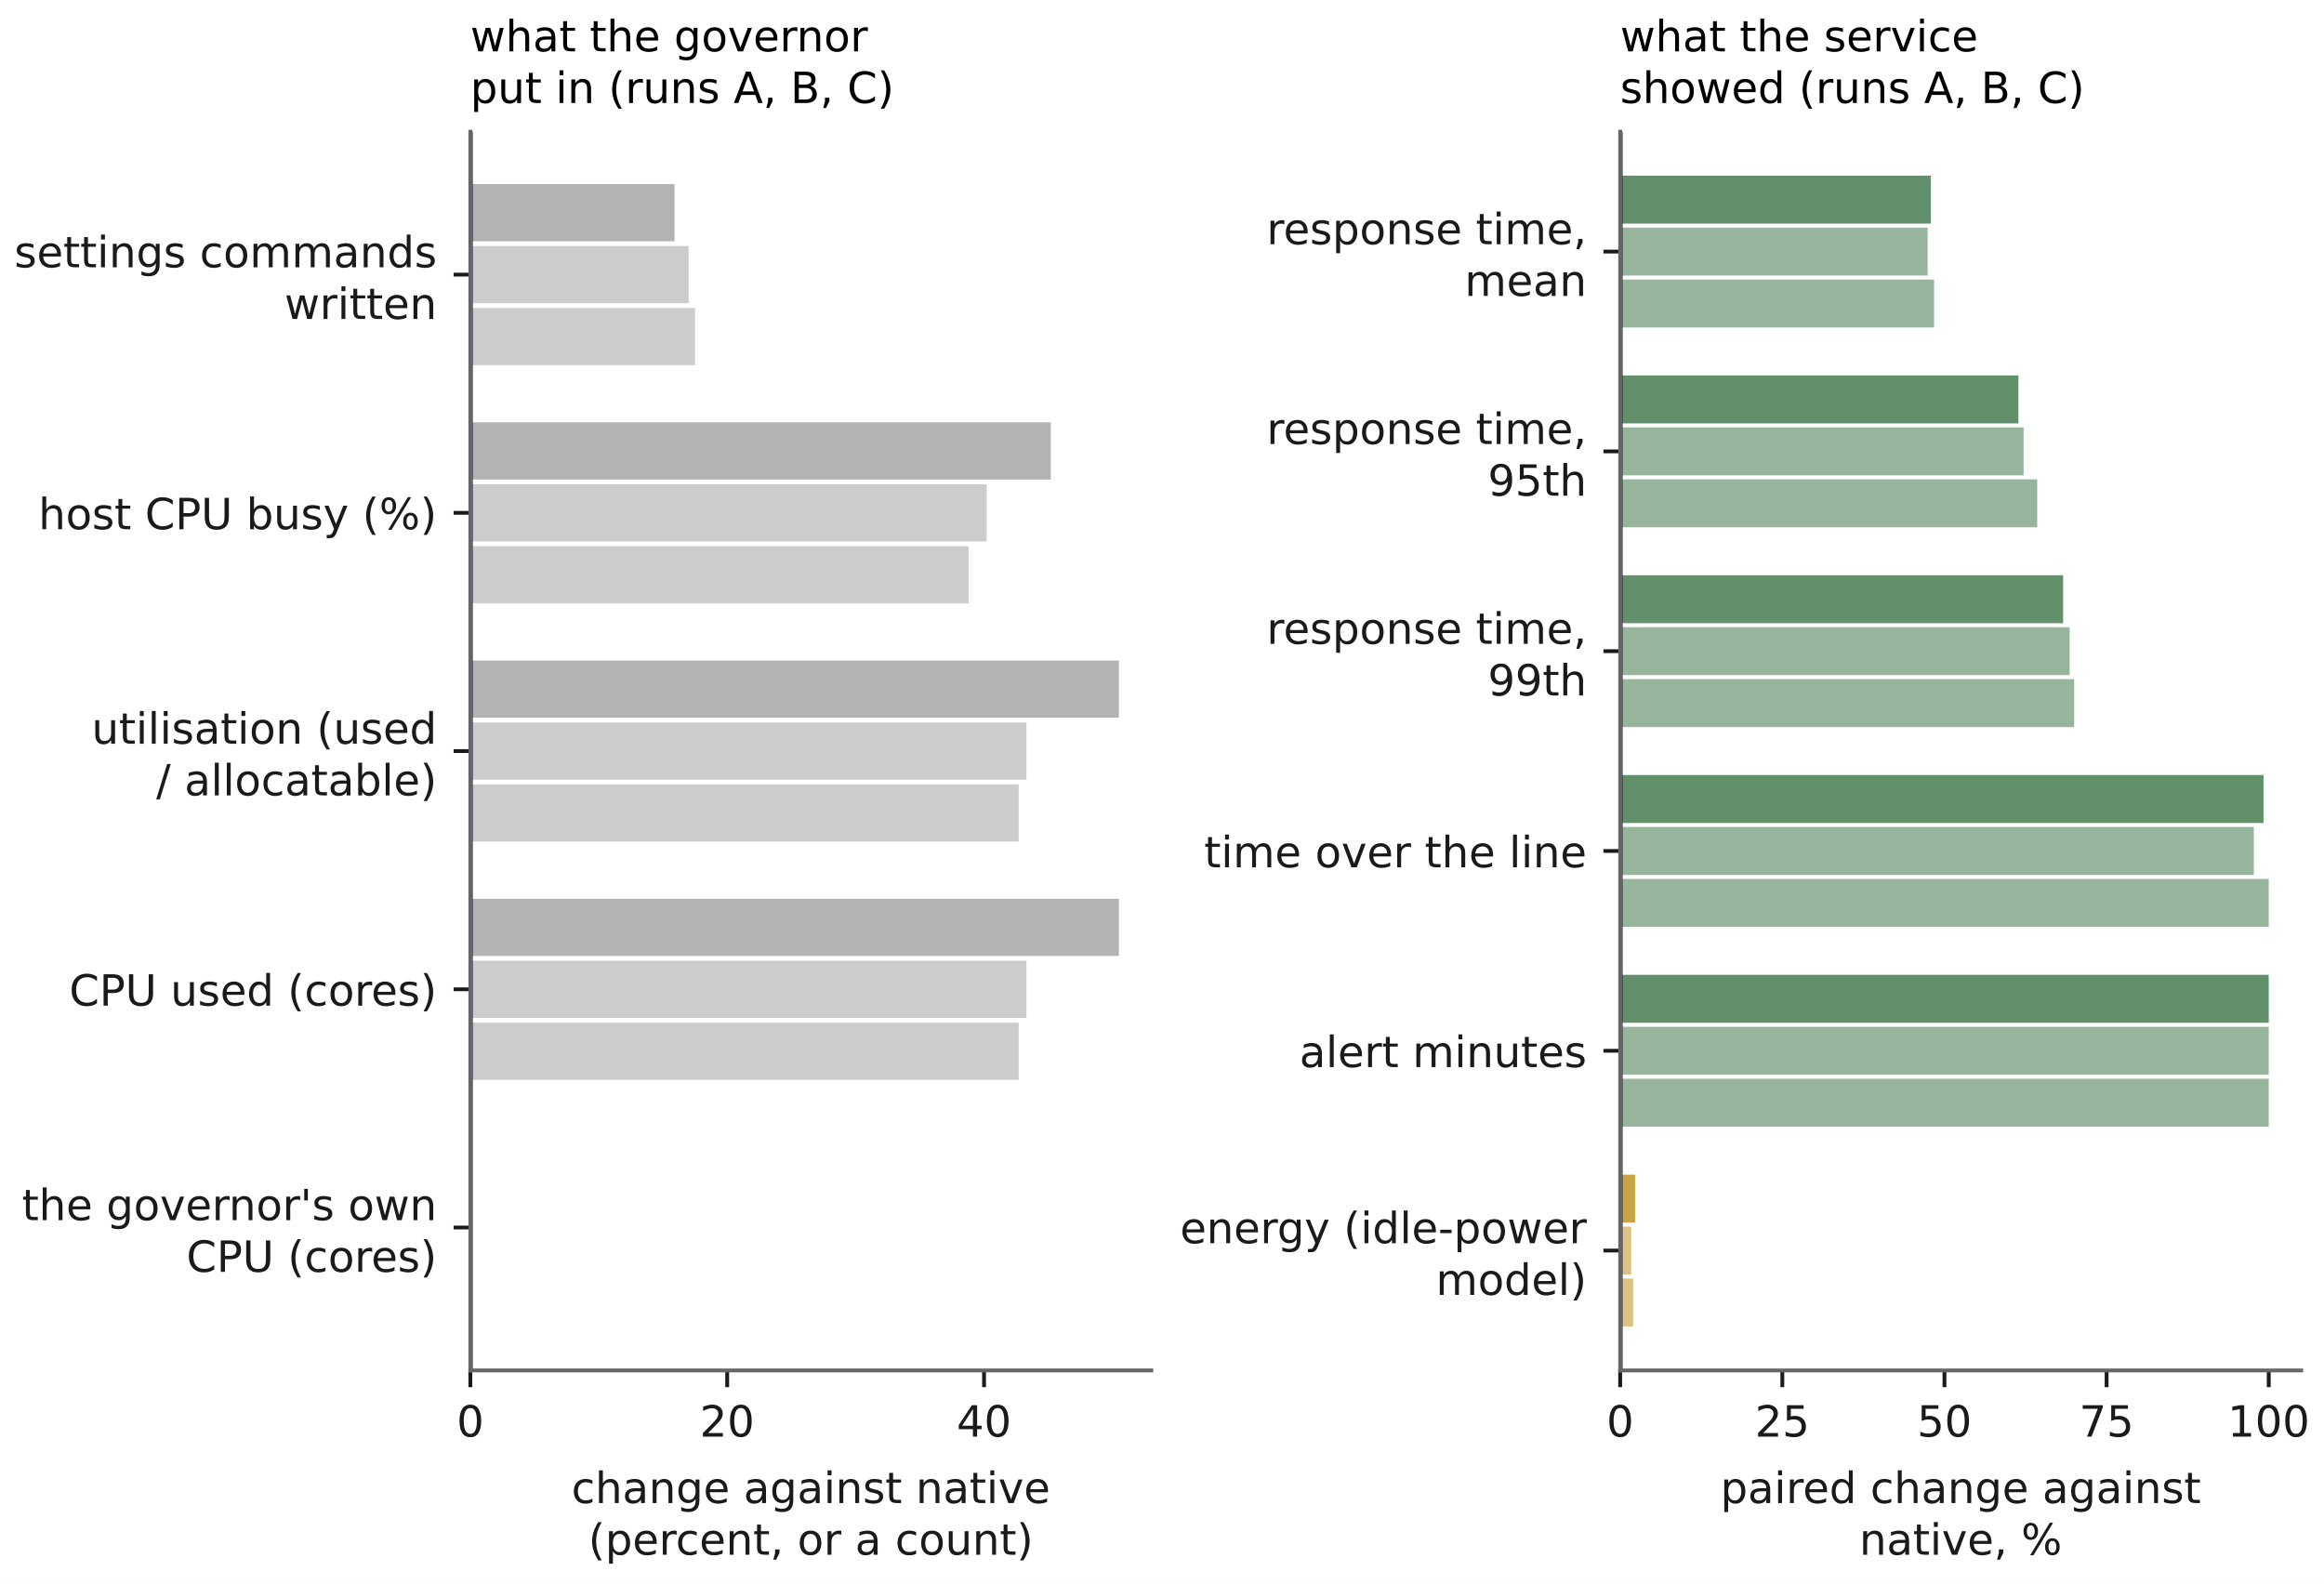
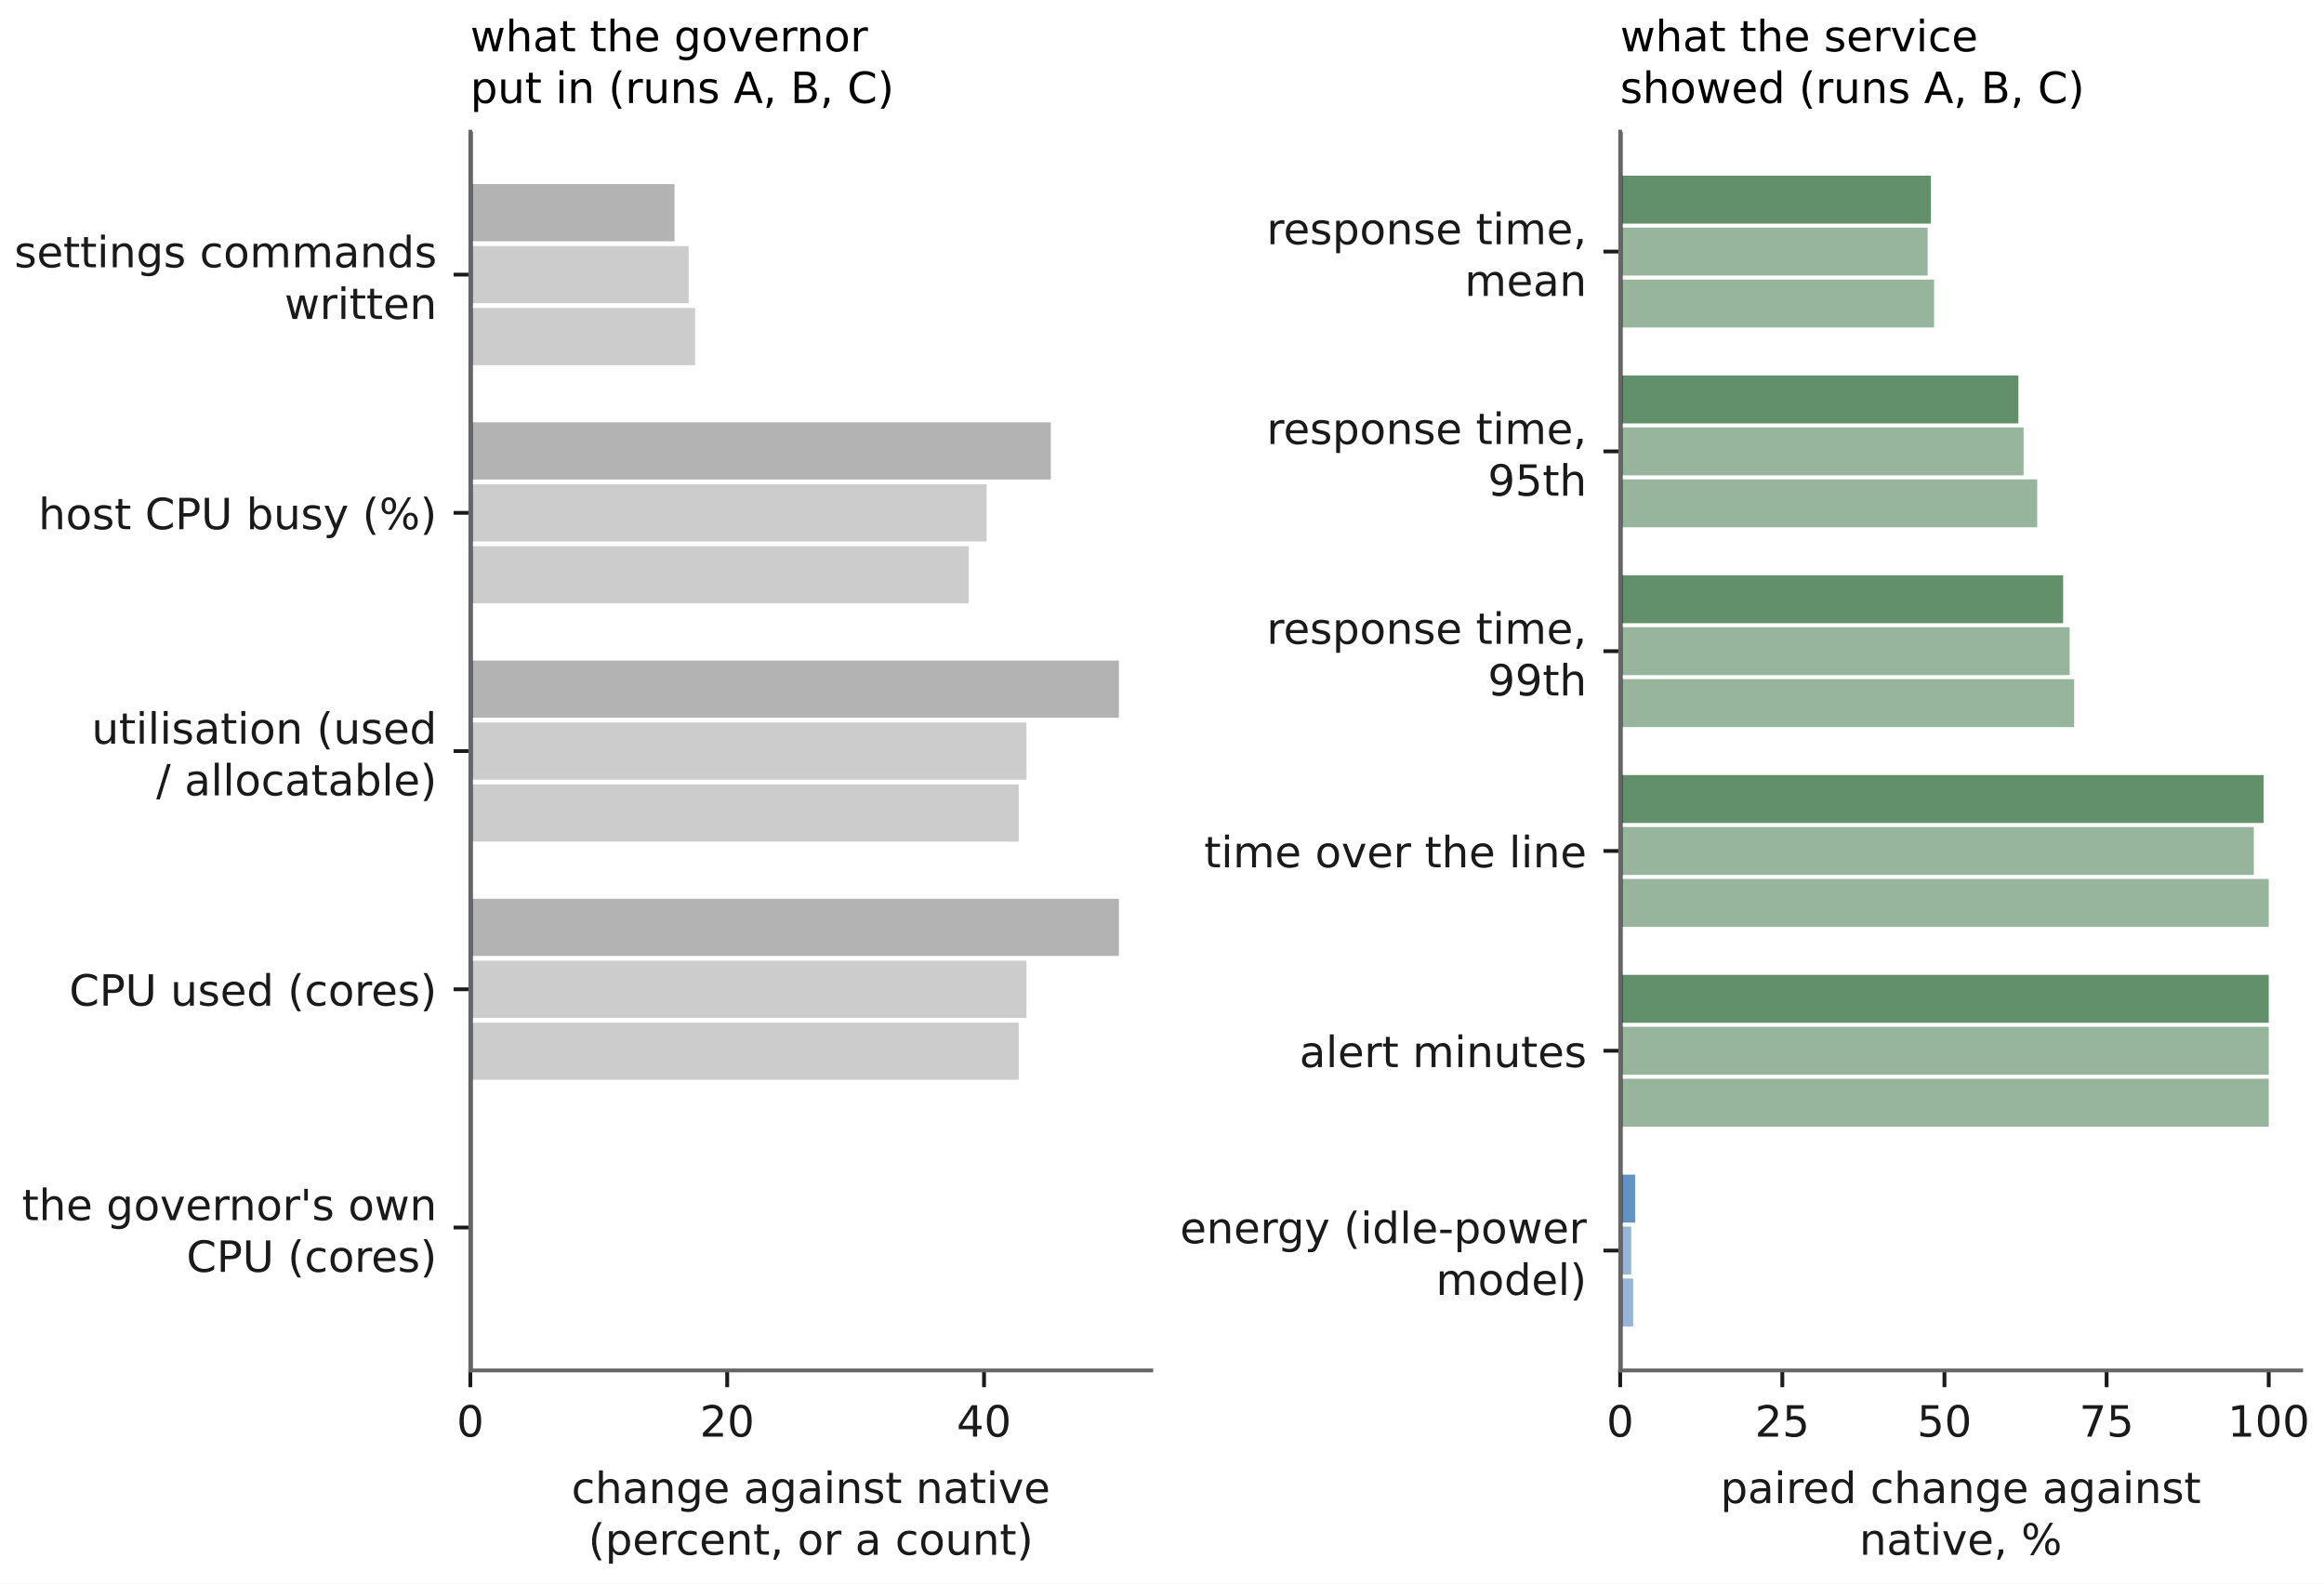
<svg xmlns="http://www.w3.org/2000/svg" xmlns:xlink="http://www.w3.org/1999/xlink" width="486pt" height="331.2pt" viewBox="0 0 486 331.2" version="1.1">
  <defs>
    <style type="text/css">*{stroke-linejoin: round; stroke-linecap: butt}</style>
  </defs>
  <g id="figure_1">
    <g id="patch_1">
      <path d="M 0 331.2  L 486 331.2  L 486 0  L 0 0  z " style="fill: #ffffff" />
    </g>
    <g id="axes_1">
      <g id="patch_2">
        <path d="M 98.359 286.595  L 240.765 286.595  L 240.765 27.542  L 98.359 27.542  z " style="fill: #ffffff" />
      </g>
      <g id="patch_3">
        <path d="M 98.359 249.73  L 98.381 249.73  L 98.381 237.773  L 98.359 237.773  z " clip-path="url(#p665d9033e2)" style="fill: #9a9a9a; opacity: 0.75" />
      </g>
      <g id="patch_4">
        <path d="M 98.359 262.682  L 98.38 262.682  L 98.38 250.726  L 98.359 250.726  z " clip-path="url(#p665d9033e2)" style="fill: #9a9a9a; opacity: 0.5" />
      </g>
      <g id="patch_5">
        <path d="M 98.359 275.635  L 98.379 275.635  L 98.379 263.679  L 98.359 263.679  z " clip-path="url(#p665d9033e2)" style="fill: #9a9a9a; opacity: 0.5" />
      </g>
      <g id="patch_6">
        <path d="M 98.359 199.912  L 233.984 199.912  L 233.984 187.956  L 98.359 187.956  z " clip-path="url(#p665d9033e2)" style="fill: #9a9a9a; opacity: 0.75" />
      </g>
      <g id="patch_7">
        <path d="M 98.359 212.864  L 214.648 212.864  L 214.648 200.908  L 98.359 200.908  z " clip-path="url(#p665d9033e2)" style="fill: #9a9a9a; opacity: 0.5" />
      </g>
      <g id="patch_8">
        <path d="M 98.359 225.817  L 213.036 225.817  L 213.036 213.861  L 98.359 213.861  z " clip-path="url(#p665d9033e2)" style="fill: #9a9a9a; opacity: 0.5" />
      </g>
      <g id="patch_9">
        <path d="M 98.359 150.094  L 233.984 150.094  L 233.984 138.138  L 98.359 138.138  z " clip-path="url(#p665d9033e2)" style="fill: #9a9a9a; opacity: 0.75" />
      </g>
      <g id="patch_10">
        <path d="M 98.359 163.047  L 214.648 163.047  L 214.648 151.09  L 98.359 151.09  z " clip-path="url(#p665d9033e2)" style="fill: #9a9a9a; opacity: 0.5" />
      </g>
      <g id="patch_11">
        <path d="M 98.359 175.999  L 213.036 175.999  L 213.036 164.043  L 98.359 164.043  z " clip-path="url(#p665d9033e2)" style="fill: #9a9a9a; opacity: 0.5" />
      </g>
      <g id="patch_12">
        <path d="M 98.359 100.276  L 219.75 100.276  L 219.75 88.32  L 98.359 88.32  z " clip-path="url(#p665d9033e2)" style="fill: #9a9a9a; opacity: 0.75" />
      </g>
      <g id="patch_13">
        <path d="M 98.359 113.229  L 206.322 113.229  L 206.322 101.273  L 98.359 101.273  z " clip-path="url(#p665d9033e2)" style="fill: #9a9a9a; opacity: 0.5" />
      </g>
      <g id="patch_14">
        <path d="M 98.359 126.181  L 202.562 126.181  L 202.562 114.225  L 98.359 114.225  z " clip-path="url(#p665d9033e2)" style="fill: #9a9a9a; opacity: 0.5" />
      </g>
      <g id="patch_15">
        <path d="M 98.359 50.458  L 141.061 50.458  L 141.061 38.502  L 98.359 38.502  z " clip-path="url(#p665d9033e2)" style="fill: #9a9a9a; opacity: 0.75" />
      </g>
      <g id="patch_16">
        <path d="M 98.359 63.411  L 144.015 63.411  L 144.015 51.455  L 98.359 51.455  z " clip-path="url(#p665d9033e2)" style="fill: #9a9a9a; opacity: 0.5" />
      </g>
      <g id="patch_17">
        <path d="M 98.359 76.364  L 145.358 76.364  L 145.358 64.407  L 98.359 64.407  z " clip-path="url(#p665d9033e2)" style="fill: #9a9a9a; opacity: 0.5" />
      </g>
      <g id="matplotlib.axis_1">
        <g id="xtick_1">
          <g id="line2d_1">
            <defs>
              <path id="m814b2a8047" d="M 0 0  L 0 3.5  " style="stroke: #1a1a1a; stroke-width: 0.8" />
            </defs>
            <g>
              <use xlink:href="#m814b2a8047" x="98.359" y="286.595" style="fill: #1a1a1a; stroke: #1a1a1a; stroke-width: 0.8" />
            </g>
          </g>
          <g id="text_1">
            <text style="font-size: 9px; font-family: 'DejaVu Sans'; text-anchor: middle; fill: #1a1a1a" x="98.359" y="300.433" transform="rotate(-0 98.35915 300.4327)">0</text>
          </g>
        </g>
        <g id="xtick_2">
          <g id="line2d_2">
            <g>
              <use xlink:href="#m814b2a8047" x="152.072" y="286.595" style="fill: #1a1a1a; stroke: #1a1a1a; stroke-width: 0.8" />
            </g>
          </g>
          <g id="text_2">
            <text style="font-size: 9px; font-family: 'DejaVu Sans'; text-anchor: middle; fill: #1a1a1a" x="152.072" y="300.433" transform="rotate(-0 152.072 300.4327)">20</text>
          </g>
        </g>
        <g id="xtick_3">
          <g id="line2d_3">
            <g>
              <use xlink:href="#m814b2a8047" x="205.785" y="286.595" style="fill: #1a1a1a; stroke: #1a1a1a; stroke-width: 0.8" />
            </g>
          </g>
          <g id="text_3">
            <text style="font-size: 9px; font-family: 'DejaVu Sans'; text-anchor: middle; fill: #1a1a1a" x="205.785" y="300.433" transform="rotate(-0 205.7849 300.4327)">40</text>
          </g>
        </g>
        <g id="text_4">
          <text style="font-size: 9px; font-family: 'DejaVu Sans'; fill: #1a1a1a" transform="translate(119.5019 314.3343)">change against native</text>
          <text style="font-size: 9px; font-family: 'DejaVu Sans'; fill: #1a1a1a" transform="translate(123.0379 325.1361)">(percent, or a count)</text>
        </g>
      </g>
      <g id="matplotlib.axis_2">
        <g id="ytick_1">
          <g id="line2d_4">
            <defs>
              <path id="m31e56b5a68" d="M 0 0  L -3.5 0  " style="stroke: #1a1a1a; stroke-width: 0.8" />
            </defs>
            <g>
              <use xlink:href="#m31e56b5a68" x="98.359" y="256.704" style="fill: #1a1a1a; stroke: #1a1a1a; stroke-width: 0.8" />
            </g>
          </g>
          <g id="text_5">
            <text style="font-size: 9px; font-family: 'DejaVu Sans'; fill: #1a1a1a" transform="translate(4.59774 255.173)">the governor's own</text>
            <text style="font-size: 9px; font-family: 'DejaVu Sans'; fill: #1a1a1a" transform="translate(38.99462 265.9748)">CPU (cores)</text>
          </g>
        </g>
        <g id="ytick_2">
          <g id="line2d_5">
            <g>
              <use xlink:href="#m31e56b5a68" x="98.359" y="206.886" style="fill: #1a1a1a; stroke: #1a1a1a; stroke-width: 0.8" />
            </g>
          </g>
          <g id="text_6">
            <text style="font-size: 9px; font-family: 'DejaVu Sans'; text-anchor: end; fill: #1a1a1a" x="91.359" y="210.306" transform="rotate(-0 91.35915 210.3056)">CPU used (cores)</text>
          </g>
        </g>
        <g id="ytick_3">
          <g id="line2d_6">
            <g>
              <use xlink:href="#m31e56b5a68" x="98.359" y="157.069" style="fill: #1a1a1a; stroke: #1a1a1a; stroke-width: 0.8" />
            </g>
          </g>
          <g id="text_7">
            <text style="font-size: 9px; font-family: 'DejaVu Sans'; fill: #1a1a1a" transform="translate(19.1679 155.537)">utilisation (used</text>
            <text style="font-size: 9px; font-family: 'DejaVu Sans'; fill: #1a1a1a" transform="translate(32.67352 166.3395)">/ allocatable)</text>
          </g>
        </g>
        <g id="ytick_4">
          <g id="line2d_7">
            <g>
              <use xlink:href="#m31e56b5a68" x="98.359" y="107.251" style="fill: #1a1a1a; stroke: #1a1a1a; stroke-width: 0.8" />
            </g>
          </g>
          <g id="text_8">
            <text style="font-size: 9px; font-family: 'DejaVu Sans'; text-anchor: end; fill: #1a1a1a" x="91.359" y="110.67" transform="rotate(-0 91.35915 110.67)">host CPU busy (%)</text>
          </g>
        </g>
        <g id="ytick_5">
          <g id="line2d_8">
            <g>
              <use xlink:href="#m31e56b5a68" x="98.359" y="57.433" style="fill: #1a1a1a; stroke: #1a1a1a; stroke-width: 0.8" />
            </g>
          </g>
          <g id="text_9">
            <text style="font-size: 9px; font-family: 'DejaVu Sans'; fill: #1a1a1a" transform="translate(3.00024 55.90137)">settings commands</text>
            <text style="font-size: 9px; font-family: 'DejaVu Sans'; fill: #1a1a1a" transform="translate(59.50055 66.70383)">written</text>
          </g>
        </g>
      </g>
      <g id="line2d_9">
        <path d="M 98.359 286.595  L 98.359 27.542  " clip-path="url(#p665d9033e2)" style="fill: none; stroke: #0b1f3a; stroke-linecap: square" />
      </g>
      <g id="patch_18">
        <path d="M 98.359 286.595  L 98.359 27.542  " style="fill: none; stroke: #666666; stroke-width: 0.8; stroke-linejoin: miter; stroke-linecap: square" />
      </g>
      <g id="patch_19">
        <path d="M 98.359 286.595  L 240.765 286.595  " style="fill: none; stroke: #666666; stroke-width: 0.8; stroke-linejoin: miter; stroke-linecap: square" />
      </g>
      <g id="text_10">
        <text style="font-size: 9px; font-family: 'DejaVu Sans'" transform="translate(98.35915 10.73971)">what the governor</text>
        <text style="font-size: 9px; font-family: 'DejaVu Sans'" transform="translate(98.35915 21.54217)">put in (runs A, B, C)</text>
      </g>
    </g>
    <g id="axes_2">
      <g id="patch_20">
        <path d="M 338.817 286.595  L 481.224 286.595  L 481.224 27.542  L 338.817 27.542  z " style="fill: #ffffff" />
      </g>
      <g id="patch_21">
-         <path d="M 338.817 255.676  L 341.937 255.676  L 341.937 245.648  L 338.817 245.648  z " clip-path="url(#p95eaa0eb69)" style="fill: #b8860b; opacity: 0.75" />
+         <path d="M 338.817 255.676  L 341.937 255.676  L 341.937 245.648  L 338.817 245.648  z " clip-path="url(#p95eaa0eb69)" style="fill: #2f6db0; opacity: 0.75" />
      </g>
      <g id="patch_22">
-         <path d="M 338.817 266.539  L 341.123 266.539  L 341.123 256.511  L 338.817 256.511  z " clip-path="url(#p95eaa0eb69)" style="fill: #b8860b; opacity: 0.5" />
+         <path d="M 338.817 266.539  L 341.123 266.539  L 341.123 256.511  L 338.817 256.511  z " clip-path="url(#p95eaa0eb69)" style="fill: #2f6db0; opacity: 0.5" />
      </g>
      <g id="patch_23">
-         <path d="M 338.817 277.403  L 341.53 277.403  L 341.53 267.375  L 338.817 267.375  z " clip-path="url(#p95eaa0eb69)" style="fill: #b8860b; opacity: 0.5" />
+         <path d="M 338.817 277.403  L 341.53 277.403  L 341.53 267.375  L 338.817 267.375  z " clip-path="url(#p95eaa0eb69)" style="fill: #2f6db0; opacity: 0.5" />
      </g>
      <g id="patch_24">
        <path d="M 338.817 213.893  L 474.442 213.893  L 474.442 203.865  L 338.817 203.865  z " clip-path="url(#p95eaa0eb69)" style="fill: #2e6b3a; opacity: 0.75" />
      </g>
      <g id="patch_25">
        <path d="M 338.817 224.756  L 474.442 224.756  L 474.442 214.729  L 338.817 214.729  z " clip-path="url(#p95eaa0eb69)" style="fill: #2e6b3a; opacity: 0.5" />
      </g>
      <g id="patch_26">
        <path d="M 338.817 235.62  L 474.442 235.62  L 474.442 225.592  L 338.817 225.592  z " clip-path="url(#p95eaa0eb69)" style="fill: #2e6b3a; opacity: 0.5" />
      </g>
      <g id="patch_27">
        <path d="M 338.817 172.11  L 473.357 172.11  L 473.357 162.082  L 338.817 162.082  z " clip-path="url(#p95eaa0eb69)" style="fill: #2e6b3a; opacity: 0.75" />
      </g>
      <g id="patch_28">
        <path d="M 338.817 182.974  L 471.323 182.974  L 471.323 172.946  L 338.817 172.946  z " clip-path="url(#p95eaa0eb69)" style="fill: #2e6b3a; opacity: 0.5" />
      </g>
      <g id="patch_29">
        <path d="M 338.817 193.837  L 474.442 193.837  L 474.442 183.809  L 338.817 183.809  z " clip-path="url(#p95eaa0eb69)" style="fill: #2e6b3a; opacity: 0.5" />
      </g>
      <g id="patch_30">
        <path d="M 338.817 130.328  L 431.449 130.328  L 431.449 120.3  L 338.817 120.3  z " clip-path="url(#p95eaa0eb69)" style="fill: #2e6b3a; opacity: 0.75" />
      </g>
      <g id="patch_31">
        <path d="M 338.817 141.191  L 432.805 141.191  L 432.805 131.163  L 338.817 131.163  z " clip-path="url(#p95eaa0eb69)" style="fill: #2e6b3a; opacity: 0.5" />
      </g>
      <g id="patch_32">
        <path d="M 338.817 152.055  L 433.755 152.055  L 433.755 142.027  L 338.817 142.027  z " clip-path="url(#p95eaa0eb69)" style="fill: #2e6b3a; opacity: 0.5" />
      </g>
      <g id="patch_33">
        <path d="M 338.817 88.545  L 422.091 88.545  L 422.091 78.517  L 338.817 78.517  z " clip-path="url(#p95eaa0eb69)" style="fill: #2e6b3a; opacity: 0.75" />
      </g>
      <g id="patch_34">
        <path d="M 338.817 99.408  L 423.176 99.408  L 423.176 89.381  L 338.817 89.381  z " clip-path="url(#p95eaa0eb69)" style="fill: #2e6b3a; opacity: 0.5" />
      </g>
      <g id="patch_35">
        <path d="M 338.817 110.272  L 426.024 110.272  L 426.024 100.244  L 338.817 100.244  z " clip-path="url(#p95eaa0eb69)" style="fill: #2e6b3a; opacity: 0.5" />
      </g>
      <g id="patch_36">
        <path d="M 338.817 46.762  L 403.782 46.762  L 403.782 36.734  L 338.817 36.734  z " clip-path="url(#p95eaa0eb69)" style="fill: #2e6b3a; opacity: 0.75" />
      </g>
      <g id="patch_37">
        <path d="M 338.817 57.626  L 403.104 57.626  L 403.104 47.598  L 338.817 47.598  z " clip-path="url(#p95eaa0eb69)" style="fill: #2e6b3a; opacity: 0.5" />
      </g>
      <g id="patch_38">
        <path d="M 338.817 68.489  L 404.46 68.489  L 404.46 58.461  L 338.817 58.461  z " clip-path="url(#p95eaa0eb69)" style="fill: #2e6b3a; opacity: 0.5" />
      </g>
      <g id="matplotlib.axis_3">
        <g id="xtick_4">
          <g id="line2d_10">
            <g>
              <use xlink:href="#m814b2a8047" x="338.817" y="286.595" style="fill: #1a1a1a; stroke: #1a1a1a; stroke-width: 0.8" />
            </g>
          </g>
          <g id="text_11">
            <text style="font-size: 9px; font-family: 'DejaVu Sans'; text-anchor: middle; fill: #1a1a1a" x="338.817" y="300.433" transform="rotate(-0 338.8173 300.4327)">0</text>
          </g>
        </g>
        <g id="xtick_5">
          <g id="line2d_11">
            <g>
              <use xlink:href="#m814b2a8047" x="372.724" y="286.595" style="fill: #1a1a1a; stroke: #1a1a1a; stroke-width: 0.8" />
            </g>
          </g>
          <g id="text_12">
            <text style="font-size: 9px; font-family: 'DejaVu Sans'; text-anchor: middle; fill: #1a1a1a" x="372.724" y="300.433" transform="rotate(-0 372.7235 300.4327)">25</text>
          </g>
        </g>
        <g id="xtick_6">
          <g id="line2d_12">
            <g>
              <use xlink:href="#m814b2a8047" x="406.63" y="286.595" style="fill: #1a1a1a; stroke: #1a1a1a; stroke-width: 0.8" />
            </g>
          </g>
          <g id="text_13">
            <text style="font-size: 9px; font-family: 'DejaVu Sans'; text-anchor: middle; fill: #1a1a1a" x="406.63" y="300.433" transform="rotate(-0 406.6298 300.4327)">50</text>
          </g>
        </g>
        <g id="xtick_7">
          <g id="line2d_13">
            <g>
              <use xlink:href="#m814b2a8047" x="440.536" y="286.595" style="fill: #1a1a1a; stroke: #1a1a1a; stroke-width: 0.8" />
            </g>
          </g>
          <g id="text_14">
            <text style="font-size: 9px; font-family: 'DejaVu Sans'; text-anchor: middle; fill: #1a1a1a" x="440.536" y="300.433" transform="rotate(-0 440.536 300.4327)">75</text>
          </g>
        </g>
        <g id="xtick_8">
          <g id="line2d_14">
            <g>
              <use xlink:href="#m814b2a8047" x="474.442" y="286.595" style="fill: #1a1a1a; stroke: #1a1a1a; stroke-width: 0.8" />
            </g>
          </g>
          <g id="text_15">
            <text style="font-size: 9px; font-family: 'DejaVu Sans'; text-anchor: middle; fill: #1a1a1a" x="474.442" y="300.433" transform="rotate(-0 474.4423 300.4327)">100</text>
          </g>
        </g>
        <g id="text_16">
          <text style="font-size: 9px; font-family: 'DejaVu Sans'; fill: #1a1a1a" transform="translate(359.7751 314.3343)">paired change against</text>
          <text style="font-size: 9px; font-family: 'DejaVu Sans'; fill: #1a1a1a" transform="translate(388.8282 325.1368)">native, %</text>
        </g>
      </g>
      <g id="matplotlib.axis_4">
        <g id="ytick_6">
          <g id="line2d_15">
            <g>
              <use xlink:href="#m31e56b5a68" x="338.817" y="261.525" style="fill: #1a1a1a; stroke: #1a1a1a; stroke-width: 0.8" />
            </g>
          </g>
          <g id="text_17">
            <text style="font-size: 9px; font-family: 'DejaVu Sans'; fill: #1a1a1a" transform="translate(246.7659 259.9937)">energy (idle-power</text>
            <text style="font-size: 9px; font-family: 'DejaVu Sans'; fill: #1a1a1a" transform="translate(300.2807 270.7962)">model)</text>
          </g>
        </g>
        <g id="ytick_7">
          <g id="line2d_16">
            <g>
              <use xlink:href="#m31e56b5a68" x="338.817" y="219.743" style="fill: #1a1a1a; stroke: #1a1a1a; stroke-width: 0.8" />
            </g>
          </g>
          <g id="text_18">
            <text style="font-size: 9px; font-family: 'DejaVu Sans'; text-anchor: end; fill: #1a1a1a" x="331.817" y="223.162" transform="rotate(-0 331.8173 223.1618)">alert minutes</text>
          </g>
        </g>
        <g id="ytick_8">
          <g id="line2d_17">
            <g>
              <use xlink:href="#m31e56b5a68" x="338.817" y="177.96" style="fill: #1a1a1a; stroke: #1a1a1a; stroke-width: 0.8" />
            </g>
          </g>
          <g id="text_19">
            <text style="font-size: 9px; font-family: 'DejaVu Sans'; text-anchor: end; fill: #1a1a1a" x="331.817" y="181.379" transform="rotate(-0 331.8173 181.3791)">time over the line</text>
          </g>
        </g>
        <g id="ytick_9">
          <g id="line2d_18">
            <g>
              <use xlink:href="#m31e56b5a68" x="338.817" y="136.177" style="fill: #1a1a1a; stroke: #1a1a1a; stroke-width: 0.8" />
            </g>
          </g>
          <g id="text_20">
            <text style="font-size: 9px; font-family: 'DejaVu Sans'; fill: #1a1a1a" transform="translate(264.8854 134.6457)">response time,</text>
            <text style="font-size: 9px; font-family: 'DejaVu Sans'; fill: #1a1a1a" transform="translate(311.1327 145.4481)">99th</text>
          </g>
        </g>
        <g id="ytick_10">
          <g id="line2d_19">
            <g>
              <use xlink:href="#m31e56b5a68" x="338.817" y="94.394" style="fill: #1a1a1a; stroke: #1a1a1a; stroke-width: 0.8" />
            </g>
          </g>
          <g id="text_21">
            <text style="font-size: 9px; font-family: 'DejaVu Sans'; fill: #1a1a1a" transform="translate(264.8854 92.86298)">response time,</text>
            <text style="font-size: 9px; font-family: 'DejaVu Sans'; fill: #1a1a1a" transform="translate(311.1327 103.6654)">95th</text>
          </g>
        </g>
        <g id="ytick_11">
          <g id="line2d_20">
            <g>
              <use xlink:href="#m31e56b5a68" x="338.817" y="52.612" style="fill: #1a1a1a; stroke: #1a1a1a; stroke-width: 0.8" />
            </g>
          </g>
          <g id="text_22">
            <text style="font-size: 9px; font-family: 'DejaVu Sans'; fill: #1a1a1a" transform="translate(264.8854 51.08064)">response time,</text>
            <text style="font-size: 9px; font-family: 'DejaVu Sans'; fill: #1a1a1a" transform="translate(306.2938 61.8824)">mean</text>
          </g>
        </g>
      </g>
      <g id="line2d_21">
        <path d="M 338.817 286.595  L 338.817 27.542  " clip-path="url(#p95eaa0eb69)" style="fill: none; stroke: #0b1f3a; stroke-linecap: square" />
      </g>
      <g id="patch_39">
        <path d="M 338.817 286.595  L 338.817 27.542  " style="fill: none; stroke: #666666; stroke-width: 0.8; stroke-linejoin: miter; stroke-linecap: square" />
      </g>
      <g id="patch_40">
        <path d="M 338.817 286.595  L 481.224 286.595  " style="fill: none; stroke: #666666; stroke-width: 0.8; stroke-linejoin: miter; stroke-linecap: square" />
      </g>
      <g id="text_23">
        <text style="font-size: 9px; font-family: 'DejaVu Sans'" transform="translate(338.8173 10.73971)">what the service</text>
        <text style="font-size: 9px; font-family: 'DejaVu Sans'" transform="translate(338.8173 21.54217)">showed (runs A, B, C)</text>
      </g>
    </g>
  </g>
  <defs>
    <clipPath id="p665d9033e2">
      <rect x="98.359" y="27.542" width="142.406" height="259.053" />
    </clipPath>
    <clipPath id="p95eaa0eb69">
      <rect x="338.817" y="27.542" width="142.406" height="259.053" />
    </clipPath>
  </defs>
</svg>
